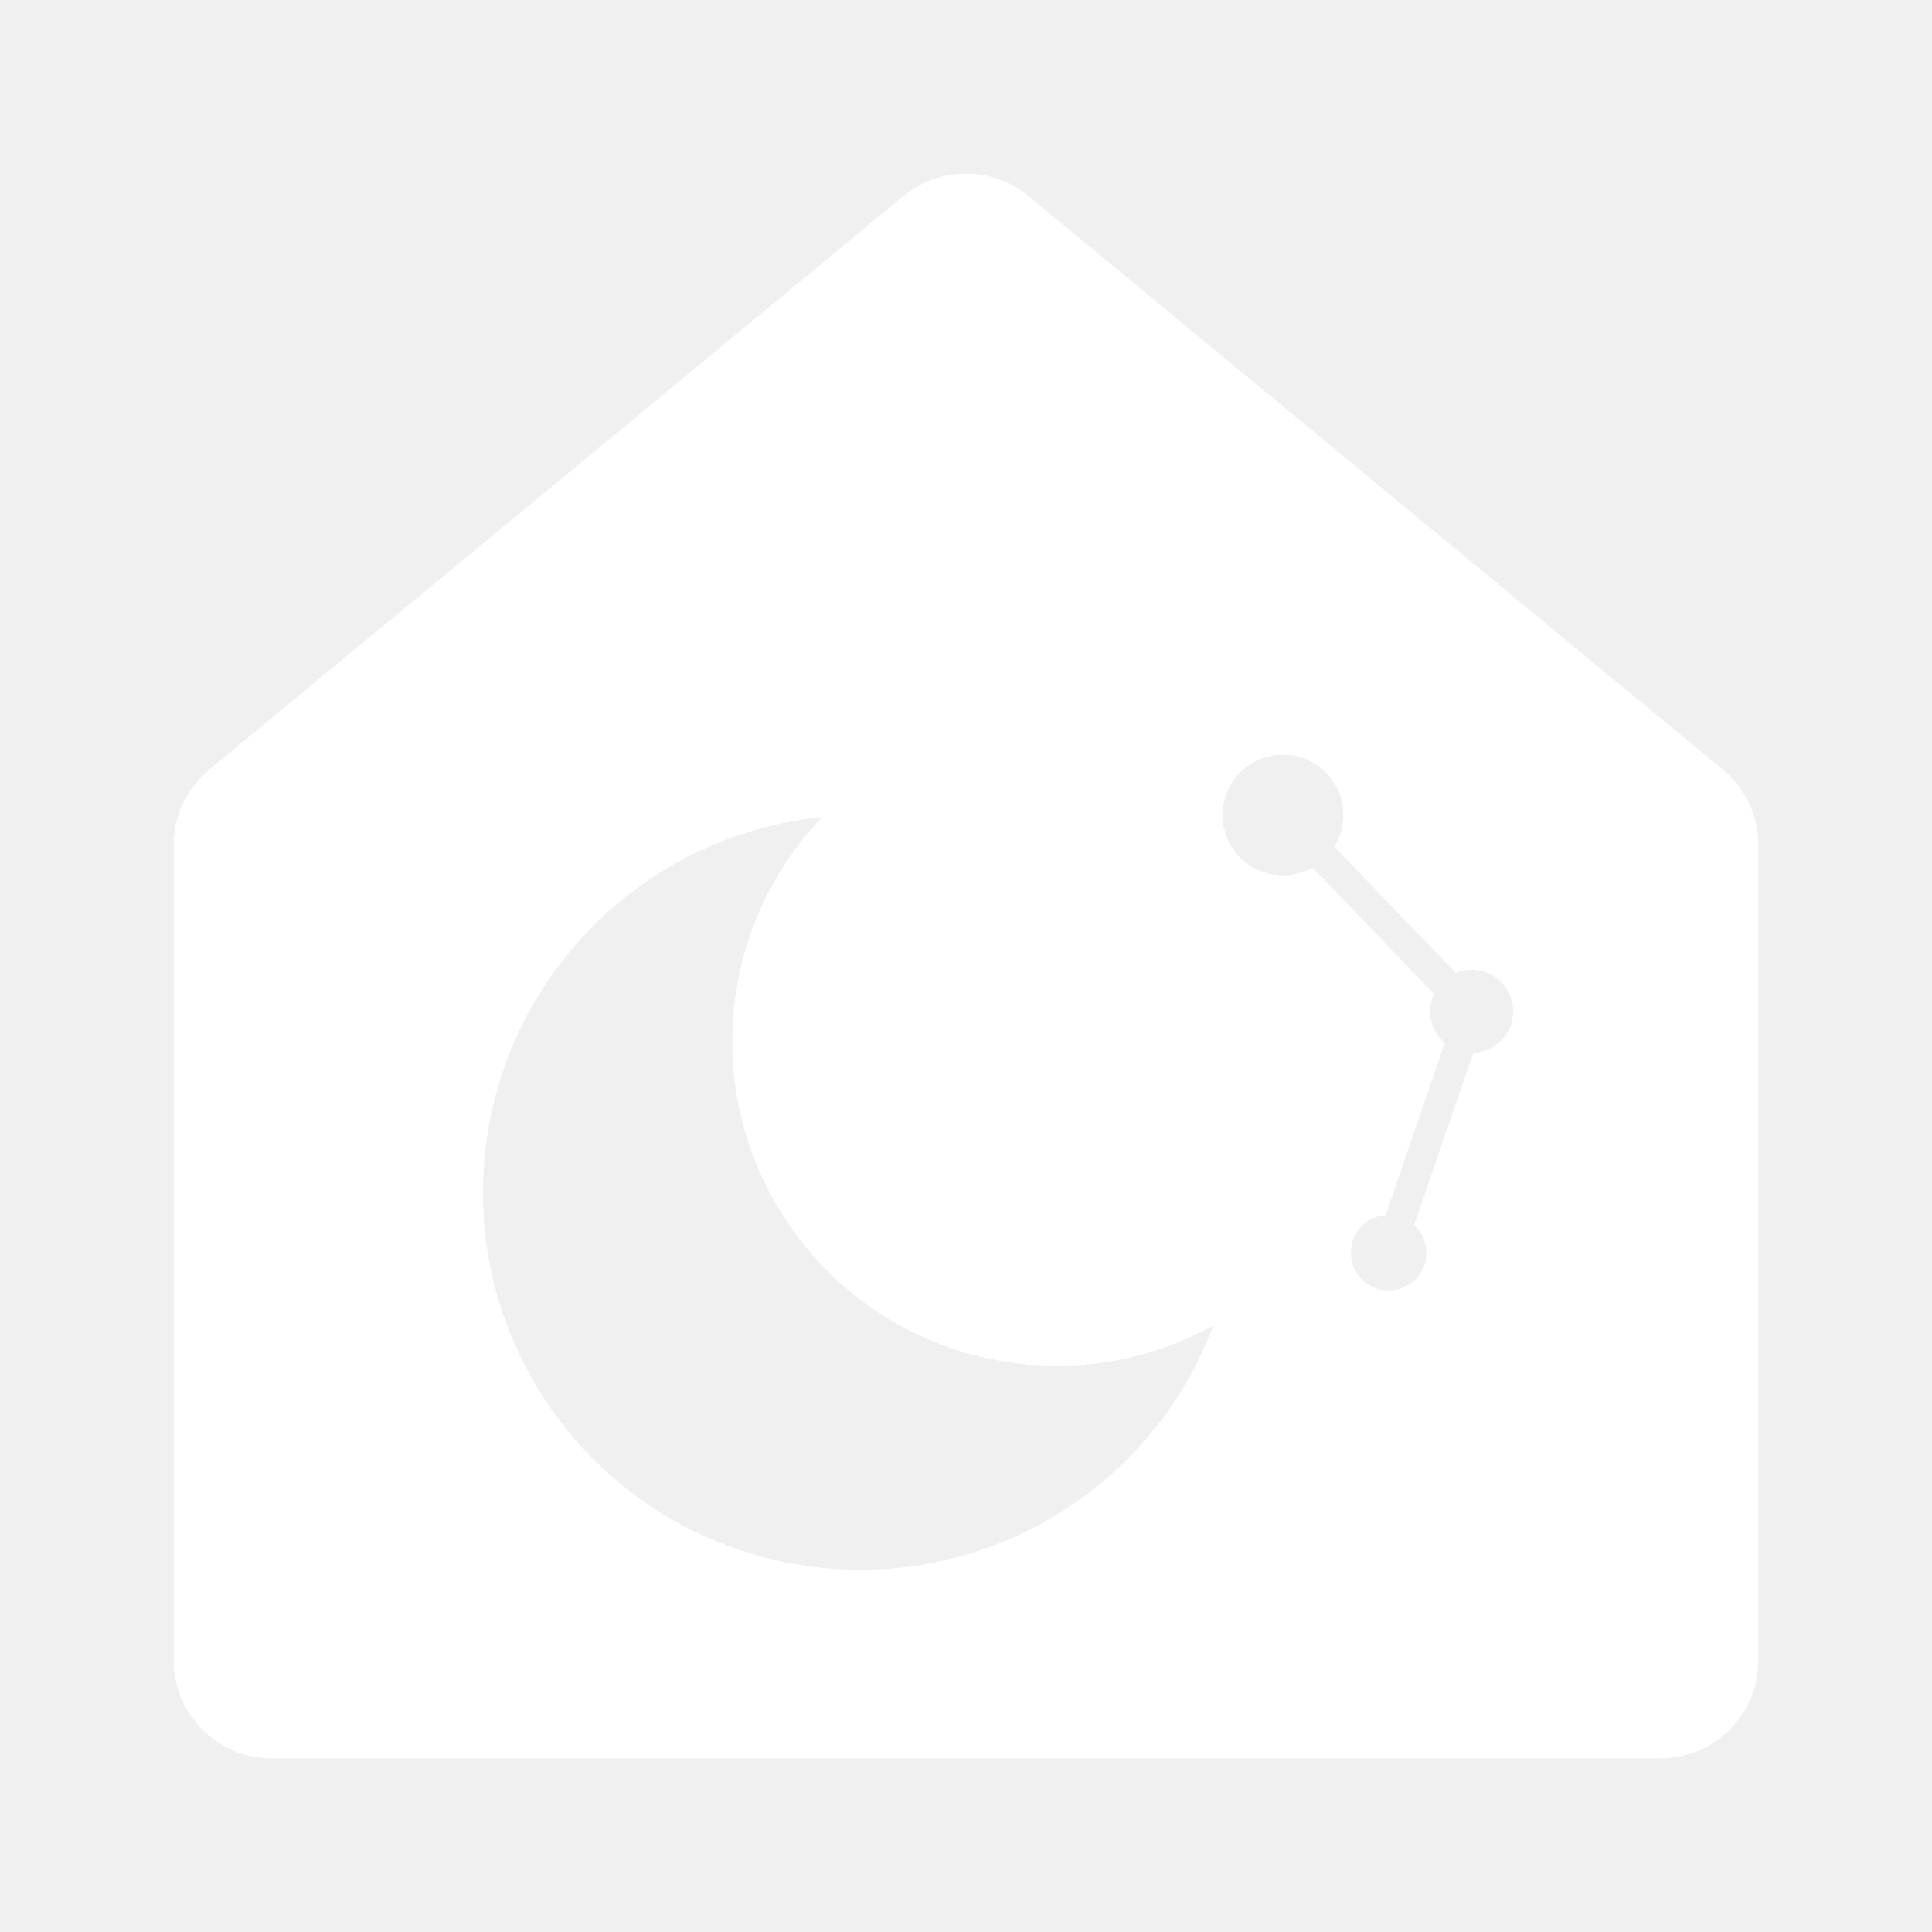
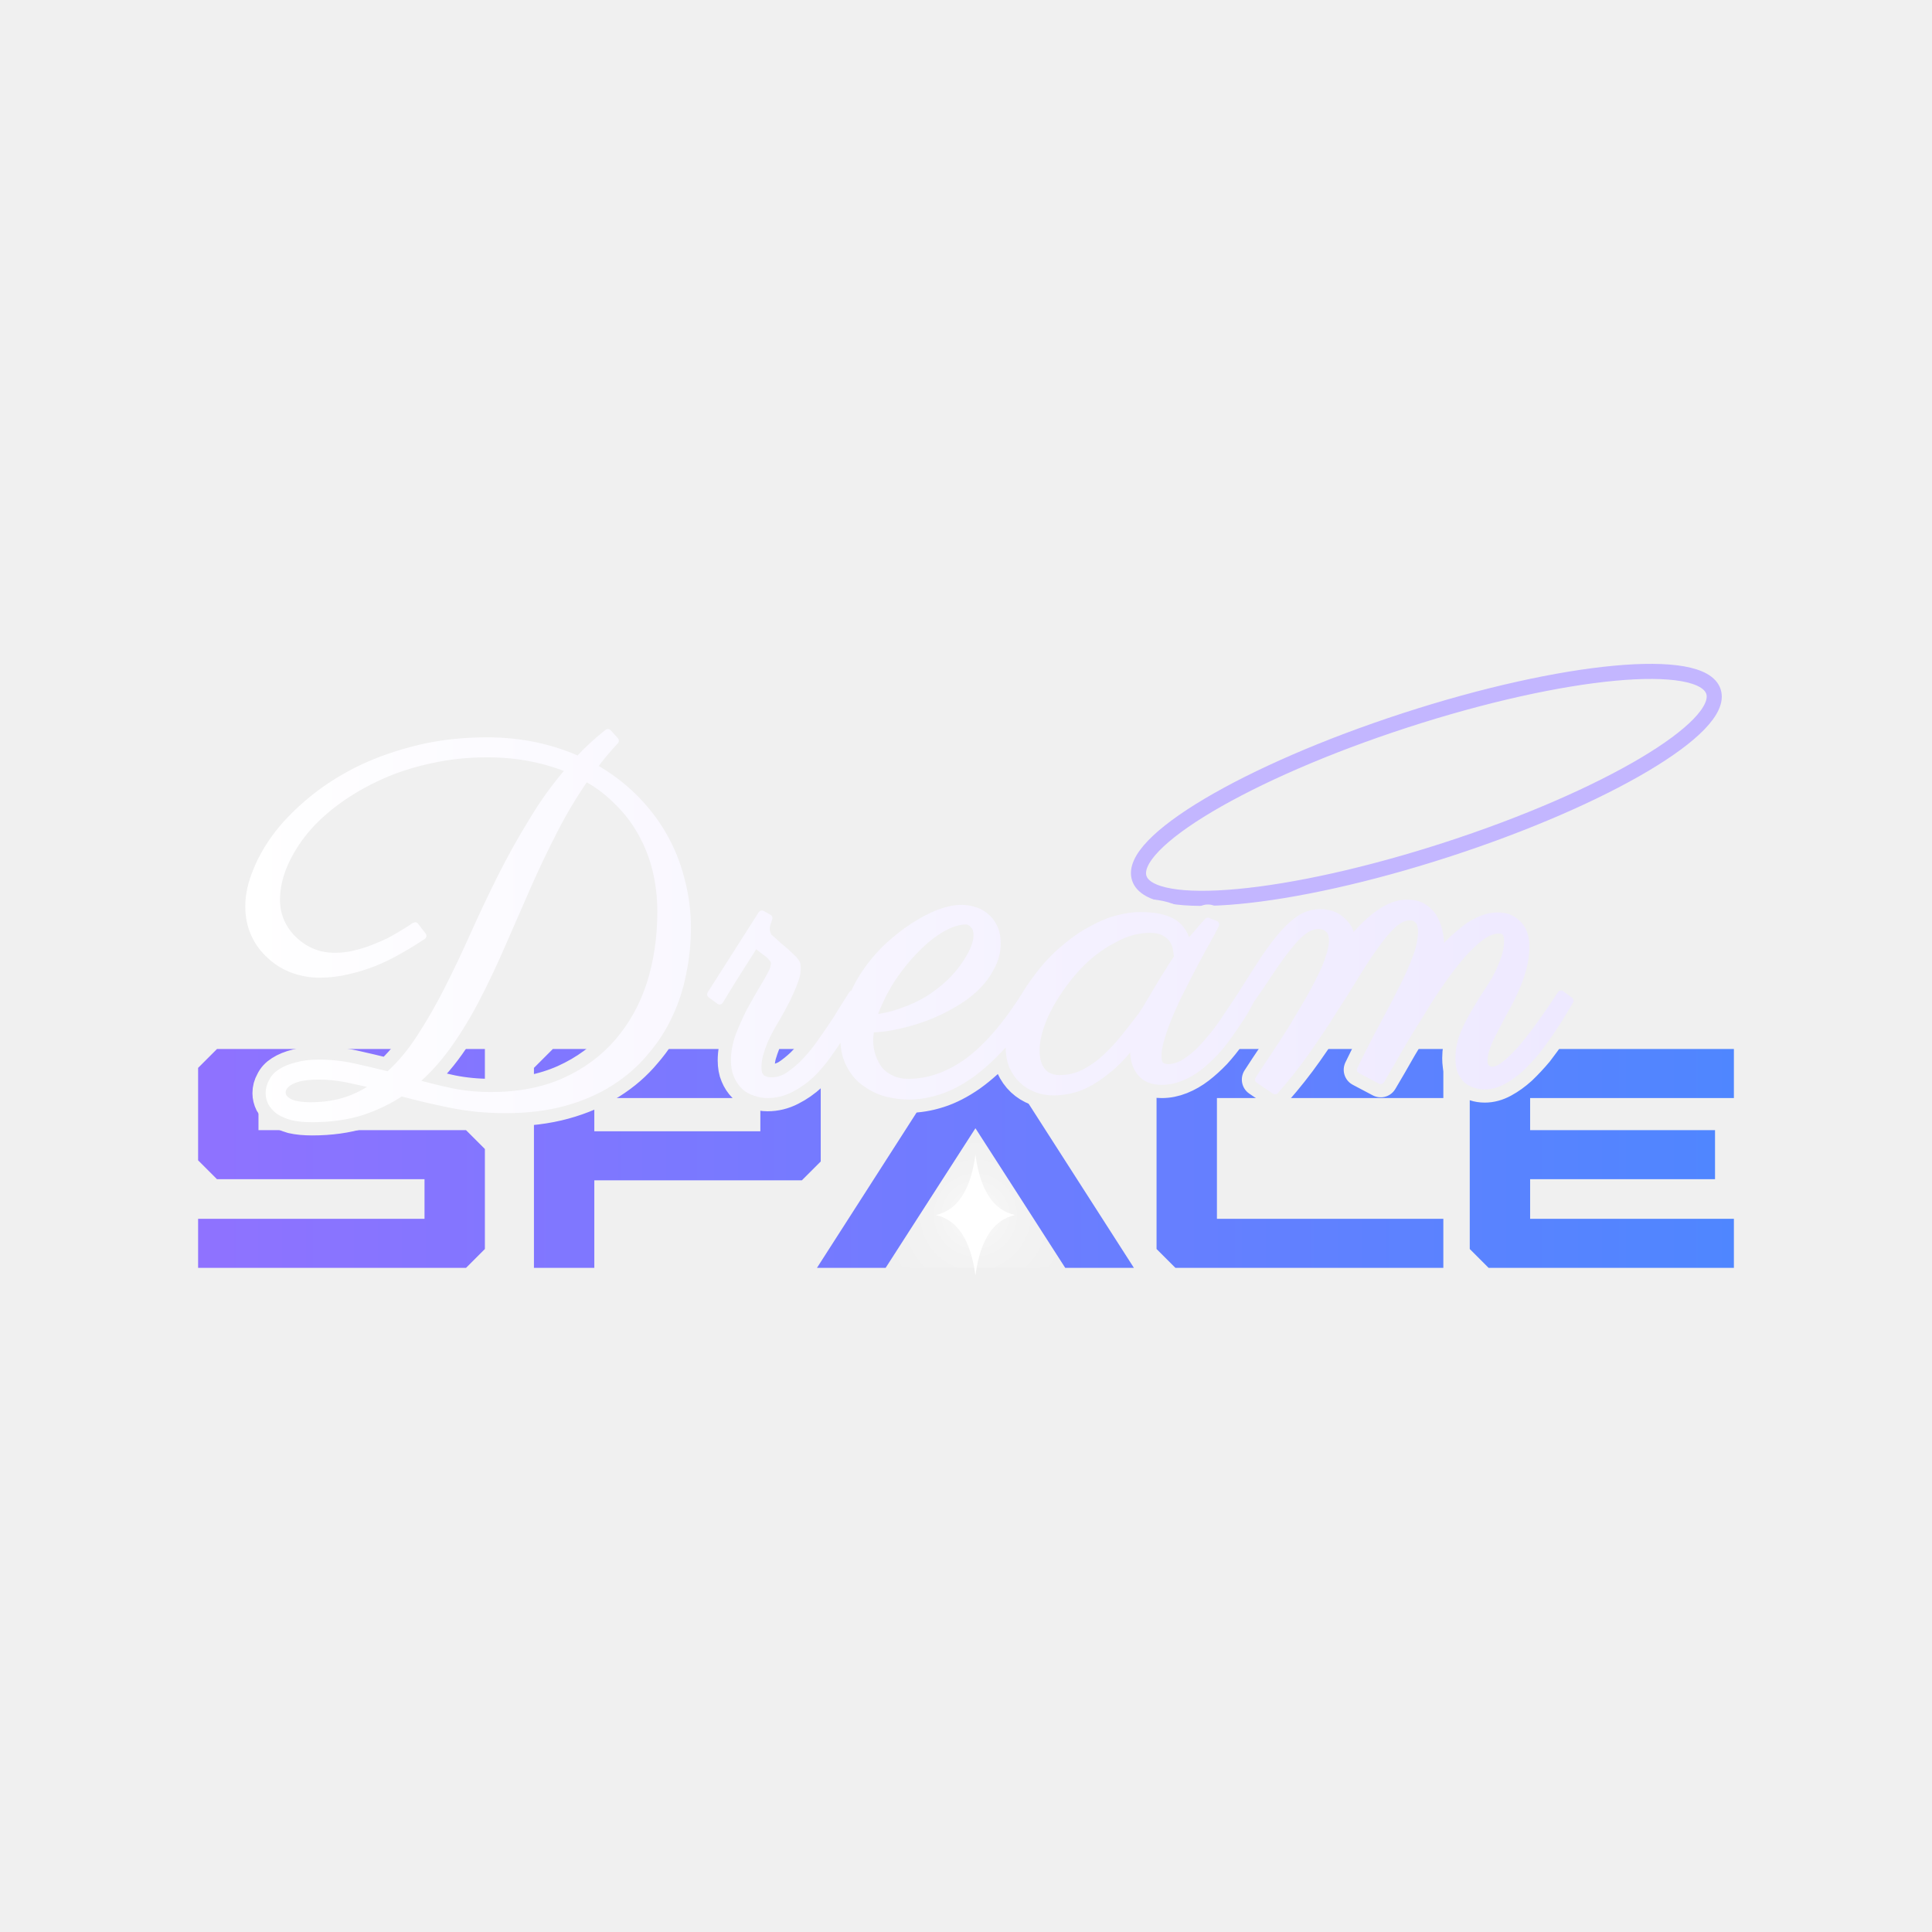
- <svg xmlns="http://www.w3.org/2000/svg" width="256" height="256" viewBox="0 0 256 256" fill="none">
-   <defs>
-     <mask id="mw" maskUnits="userSpaceOnUse" x="0" y="0" width="256" height="256">
-       <rect width="256" height="256" fill="#fff" />
-       <path d="M108.95 108.26 A50 50 0 1 0 160.78 175.64 A43 43 0 0 1 108.95 108.26 Z" fill="#000" />
-       <path d="M170 108 L195 134 L184 166" fill="none" stroke="#000" stroke-width="4" stroke-linecap="round" />
-       <circle cx="170" cy="108" r="8" fill="#000" />
-       <circle cx="195" cy="134" r="5.5" fill="#000" />
-       <circle cx="184" cy="166" r="5" fill="#000" />
-     </mask>
-   </defs>
-   <path d="M128 36 L220 112 L220 220 L36 220 L36 112 Z" fill="#FFFFFF" stroke="#FFFFFF" stroke-width="26" stroke-linejoin="round" mask="url(#mw)" />
+ <svg xmlns="http://www.w3.org/2000/svg" width="256" height="256" viewBox="0 0 512 512" fill="none">
+   <g transform="translate(0 -12)">
+     <defs>
+       <linearGradient id="mk-space" x1="52.5" y1="0" x2="459.5" y2="0" gradientUnits="userSpaceOnUse">
+         <stop offset="0" stop-color="#8F72FF" />
+         <stop offset="1" stop-color="#4F86FF" />
+       </linearGradient>
+       <linearGradient id="mk-dream" x1="64" y1="0" x2="416" y2="0" gradientUnits="userSpaceOnUse">
+         <stop offset="0" stop-color="#FFFFFF" />
+         <stop offset="1" stop-color="#EEE9FF" />
+       </linearGradient>
+       <radialGradient id="mk-glow" cx="258.5" cy="334" r="26" gradientUnits="userSpaceOnUse">
+         <stop offset="0" stop-color="#FFFFFF" stop-opacity="0.6" />
+         <stop offset="0.45" stop-color="#FFFFFF" stop-opacity="0.21" />
+         <stop offset="1" stop-color="#FFFFFF" stop-opacity="0" />
+       </radialGradient>
+       <clipPath id="mk-counter">
+         <polygon points="258.5,311 234.7,348 282.3,348" />
+       </clipPath>
+       <mask id="mk-ko" maskUnits="userSpaceOnUse" x="0" y="0" width="512" height="512">
+         <rect width="512" height="512" fill="#fff" />
+         <path d="M161.1 206.2L163.0 208.3Q159.9 211.6 157.2 215.3L157.2 215.3Q163.1 218.6 167.7 223.1Q172.4 227.7 175.6 233.2Q178.8 238.7 180.4 245.0Q182.1 251.2 182.1 257.9L182.1 257.9Q182.1 263.9 180.9 269.7Q179.8 275.6 177.3 280.9Q174.8 286.3 170.9 290.8Q167.1 295.4 161.7 298.8Q156.4 302.2 149.5 304.1Q142.6 306.0 134.0 306.0L134.0 306.0Q126.4 306.0 119.5 304.6Q112.6 303.2 106.3 301.5L106.3 301.5Q101.5 304.7 95.7 306.6Q89.9 308.4 82.7 308.4L82.7 308.4Q79.7 308.4 77.5 307.9Q75.4 307.3 74.0 306.4Q72.7 305.4 72.0 304.2Q71.4 303.0 71.4 301.7L71.4 301.7Q71.4 300.1 72.2 298.7Q72.9 297.2 74.5 296.2Q76.2 295.1 78.7 294.5Q81.1 293.8 84.5 293.8L84.5 293.8Q89.1 293.8 93.7 294.8Q98.2 295.8 103.0 297.0L103.0 297.0Q107.6 292.9 111.4 287.0Q115.2 281.2 118.7 274.3Q122.2 267.4 125.6 259.8Q129.0 252.2 132.8 244.6Q136.6 237.0 141.1 229.7Q145.5 222.3 151.1 215.9L151.1 215.9Q146.3 213.9 140.8 212.8Q135.3 211.7 129.0 211.7L129.0 211.7Q121.3 211.7 114.1 213.3Q107.0 214.8 100.8 217.6Q94.6 220.4 89.5 224.1Q84.4 227.8 80.8 232.1Q77.2 236.5 75.2 241.2Q73.2 245.9 73.2 250.5L73.2 250.5Q73.2 253.6 74.4 256.3Q75.6 259.0 77.7 261.0Q79.8 263.1 82.6 264.3Q85.4 265.5 88.8 265.5L88.8 265.5Q91.4 265.5 93.9 264.9Q96.5 264.3 98.8 263.4Q101.1 262.5 103.2 261.5Q105.2 260.4 106.7 259.5Q108.2 258.6 109.1 258.0Q109.9 257.4 110.0 257.4L110.0 257.4L112.0 260.0Q109.0 262.0 105.8 263.8Q102.7 265.6 99.3 267.0Q95.8 268.4 92.2 269.2Q88.5 270.1 84.7 270.1L84.7 270.1Q81.0 270.1 77.5 268.8Q74.1 267.5 71.6 265.1Q69.0 262.8 67.5 259.5Q66 256.2 66 252.2L66 252.2Q66 247.7 68.1 242.7Q70.1 237.7 73.9 232.8Q77.7 228.0 83.3 223.5Q88.8 219.1 95.8 215.7Q102.8 212.4 111.1 210.4Q119.5 208.4 129.0 208.4L129.0 208.4Q135.8 208.4 141.9 209.7Q148.0 211.0 153.3 213.4L153.3 213.4Q156.9 209.5 161.1 206.2L161.1 206.2ZM175.2 253.6L175.2 253.6Q175.2 247.8 173.9 242.5Q172.6 237.2 170.0 232.6Q167.5 228.1 163.7 224.4Q160.0 220.6 155.2 218.0L155.2 218.0Q150.6 224.6 146.8 232.0Q143.0 239.4 139.7 246.9Q136.4 254.5 133.1 262.0Q129.9 269.4 126.4 276.2Q122.9 283.0 118.8 288.8Q114.7 294.6 109.6 298.9L109.6 298.9Q114.6 300.3 119.7 301.4Q124.7 302.4 130.1 302.4L130.1 302.4Q141.2 302.4 149.7 298.6Q158.1 294.8 163.8 288.2Q169.5 281.6 172.4 272.7Q175.2 263.8 175.2 253.6ZM82.4 305.1L82.4 305.1Q87.5 305.1 91.8 303.7Q96.0 302.3 99.7 299.6L99.7 299.6Q95.5 298.6 91.7 297.8Q88.0 297.1 84.5 297.1L84.5 297.1Q79.6 297.1 77.1 298.4Q74.7 299.7 74.7 301.5L74.7 301.5Q74.7 303.0 76.4 304.0Q78.2 305.1 82.4 305.1ZM225.9 275.5L228.2 277.2Q227.3 278.6 226.0 281.0Q224.7 283.4 223.0 286.1Q221.3 288.8 219.2 291.7Q217.2 294.5 214.8 296.8Q212.3 299.1 209.5 300.5Q206.6 302.0 203.4 302.0L203.4 302.0Q201.7 302.0 200.1 301.4Q198.5 300.9 197.3 299.8Q196.1 298.6 195.4 296.9Q194.7 295.3 194.7 293.0L194.7 293.0Q194.7 289.9 195.9 286.5Q197.2 283.2 198.8 280.0Q200.5 276.9 202.1 274.2Q203.7 271.6 204.5 270.0L204.5 270.0Q205.3 268.5 205.3 267.3L205.3 267.3Q205.3 266.5 204.7 265.9Q204.2 265.2 203.4 264.6Q202.6 264.0 201.8 263.4Q200.9 262.7 200.3 261.8L200.3 261.8Q198.8 264.3 197.1 266.9L197.1 266.9Q195.7 269.1 194.0 271.8Q192.3 274.6 190.7 277.2L190.7 277.2L188.4 275.5L201.9 254.3L203.7 255.3Q203.6 255.7 203.3 256.5Q203.0 257.3 203.0 258.2L203.0 258.2Q203.0 258.9 203.3 259.6Q203.5 260.3 204.2 260.8L204.2 260.8Q206.7 263.1 208.2 264.3Q209.6 265.6 210.3 266.3Q210.9 267.0 211.1 267.5Q211.2 268.0 211.2 268.7L211.2 268.7Q211.2 269.5 211.0 270.5Q210.7 271.6 210.1 273.1Q209.5 274.6 208.5 276.7Q207.5 278.7 205.9 281.5L205.9 281.5Q204.9 283.1 204.0 284.8Q203.1 286.4 202.4 288.1Q201.7 289.9 201.2 291.6Q200.8 293.3 200.8 294.8L200.8 294.8Q200.8 296.0 201.1 296.8Q201.5 297.5 202.0 297.9Q202.6 298.2 203.3 298.4Q203.9 298.5 204.6 298.5L204.6 298.5Q206.6 298.5 208.7 297.3Q210.7 296.0 212.7 294.1Q214.7 292.1 216.6 289.6Q218.4 287.1 220.1 284.6Q221.9 282.0 223.3 279.6Q224.8 277.2 225.9 275.5L225.9 275.5ZM230.7 284.6L230.7 284.6Q230.6 285.4 230.5 286.1Q230.4 286.9 230.4 287.6L230.4 287.6Q230.4 289.9 231.1 292.0Q231.8 294.0 233.0 295.6Q234.3 297.1 236.3 298.0Q238.2 298.9 240.7 298.9L240.7 298.9Q248.9 298.9 256.6 293.3Q264.3 287.6 271.9 275.5L271.9 275.5L274.1 277.4Q269.9 284.3 265.6 289.1Q261.3 293.8 257.1 296.8Q252.8 299.8 248.7 301.1Q244.6 302.4 240.9 302.4L240.9 302.4Q238.2 302.4 235.2 301.7Q232.1 300.9 229.6 299.1Q227.0 297.4 225.4 294.4Q223.7 291.4 223.7 287.0L223.7 287.0Q223.7 282.3 225.3 277.9Q226.9 273.5 229.5 269.7Q232.1 265.9 235.4 262.8Q238.8 259.7 242.2 257.5Q245.6 255.3 248.9 254.0Q252.2 252.8 254.7 252.8L254.7 252.8Q256.4 252.8 258.1 253.3Q259.8 253.8 261.1 254.9Q262.5 256.0 263.3 257.7Q264.2 259.5 264.2 262.0L264.2 262.0Q264.2 265.3 262.6 268.2Q261.1 271.2 258.5 273.7Q255.9 276.2 252.5 278.1Q249.1 280.1 245.4 281.5Q241.7 282.9 237.9 283.7Q234.1 284.6 230.7 284.6ZM231.2 281.9L231.2 281.9Q235.4 281.5 239.1 280.1Q242.9 278.8 246.0 276.9Q249.0 275.0 251.5 272.7Q253.9 270.4 255.5 268.1Q257.2 265.7 258.1 263.6Q259.0 261.5 259.0 259.8L259.0 259.8Q259.0 258.0 258.0 257.0Q257.1 256.0 255.9 256.0L255.9 256.0Q253.1 256.0 249.6 258.0Q246.1 260.0 242.7 263.5Q239.2 267.0 236.1 271.7Q233.1 276.5 231.2 281.9ZM320.1 256.2L322.1 257.0Q321.3 258.7 319.8 261.3Q318.3 264.0 316.6 267.2Q314.9 270.4 313.2 273.8Q311.4 277.3 310.0 280.6Q308.6 283.9 307.7 286.9Q306.8 289.8 306.8 291.8L306.8 291.8Q306.8 293.8 307.6 294.4Q308.4 295.0 309.6 295.0L309.6 295.0Q311.4 295.0 313.4 294.0Q315.3 292.9 317.2 291.2Q319.0 289.5 320.8 287.3Q322.6 285.2 324.1 283.0Q325.6 280.8 326.9 278.8Q328.2 276.9 329.1 275.5L329.1 275.5L331.3 277.2Q330.3 279.3 328.8 281.6Q327.3 283.9 325.6 286.3Q323.9 288.7 321.9 290.9Q319.8 293.1 317.6 294.8Q315.4 296.5 312.9 297.5Q310.4 298.5 307.9 298.5L307.9 298.5Q304.1 298.5 302.3 296.2Q300.5 294.0 300.5 290.4L300.5 290.4Q300.5 290.1 300.6 289.3Q300.6 288.4 300.7 287.9L300.7 287.9Q297.6 291.9 294.7 294.5Q291.8 297.0 289.1 298.6Q286.5 300.1 284.0 300.7Q281.5 301.3 279.2 301.3L279.2 301.3Q276.8 301.3 274.7 300.5Q272.6 299.7 271.0 298.2Q269.4 296.7 268.4 294.5Q267.5 292.2 267.5 289.3L267.5 289.3Q267.5 285.7 269.1 281.1Q270.8 276.5 274.9 271.1L274.9 271.1Q278.3 266.5 282.1 263.4Q285.8 260.2 289.5 258.3Q293.1 256.3 296.4 255.5Q299.6 254.7 302.2 254.7L302.2 254.7Q308.0 254.7 311.0 256.6Q314.0 258.6 314.6 262.5L314.6 262.5Q315.9 261.0 317.3 259.4Q318.6 257.8 320.1 256.2L320.1 256.2ZM302.7 281.0L302.7 281.0Q303.6 279.7 304.8 277.6Q306.0 275.6 307.3 273.4Q308.6 271.2 309.9 269.2Q311.1 267.2 312.1 265.8L312.1 265.8Q312.1 265.2 311.9 264.0Q311.8 262.7 311.1 261.4Q310.4 260.1 308.9 259.2Q307.3 258.2 304.6 258.2L304.6 258.2Q302.7 258.2 300.2 258.8Q297.8 259.4 295.1 260.9Q292.3 262.3 289.4 264.6Q286.5 266.9 283.6 270.4L283.6 270.4Q279.3 275.7 276.9 280.9Q274.5 286.2 274.5 290.4L274.5 290.4Q274.5 294.0 276.2 296.0Q277.8 297.9 280.8 297.9L280.8 297.9Q284.3 297.9 287.3 296.4Q290.4 294.8 293.0 292.4Q295.7 289.9 298.1 286.9Q300.5 283.9 302.7 281.0ZM381.5 264.7L381.5 264.7Q383.4 262.5 385.3 260.7Q387.3 258.9 389.2 257.5Q391.2 256.2 393.1 255.5Q395.1 254.8 396.8 254.8L396.8 254.8Q398.2 254.8 399.6 255.2Q400.9 255.7 402.0 256.7Q403.1 257.7 403.7 259.2Q404.3 260.7 404.3 262.8L404.3 262.8Q404.3 265.8 403.5 268.7Q402.7 271.7 401.4 274.5Q400.2 277.2 398.7 279.8Q397.3 282.4 396.1 284.8Q394.8 287.1 394.0 289.3Q393.2 291.4 393.2 293.1L393.2 293.1Q393.2 294.5 393.9 295.1Q394.6 295.7 395.4 295.7L395.4 295.7Q397.1 295.7 399.3 293.8Q401.6 291.9 404.0 289.0Q406.5 286.0 409.0 282.4Q411.5 278.9 413.7 275.5L413.7 275.5L416.0 277.2Q415.2 278.6 413.9 280.7Q412.6 282.9 410.9 285.4Q409.2 287.9 407.2 290.5Q405.1 293.0 402.9 295.1Q400.7 297.1 398.3 298.4Q395.9 299.7 393.5 299.7L393.5 299.7Q392.1 299.7 390.9 299.3Q389.7 298.9 388.7 298.1Q387.8 297.2 387.2 295.8Q386.7 294.5 386.7 292.4L386.7 292.4Q386.7 289.7 387.6 287.0Q388.6 284.4 390.0 281.8Q391.5 279.2 393.1 276.6Q394.8 274.1 396.3 271.6Q397.7 269.0 398.6 266.5Q399.6 263.9 399.6 261.3L399.6 261.3Q399.6 259.9 399.1 259.2Q398.6 258.4 397.2 258.4L397.2 258.4Q395.0 258.4 392.5 260.2Q390.1 262.0 387.4 265.0Q384.8 268.0 382.0 272.0Q379.2 276.0 376.5 280.5Q373.7 284.9 371.0 289.5Q368.4 294.1 365.9 298.3L365.9 298.3L360.6 295.5Q363.9 288.7 366.9 283.2Q369.8 277.8 372.0 273.4Q374.2 269.0 375.5 265.4Q376.8 261.8 376.8 258.6L376.8 258.6Q376.8 257.9 376.6 257.3Q376.5 256.6 376.1 256.1Q375.7 255.6 375.1 255.2Q374.5 254.9 373.6 254.9L373.6 254.9Q371.5 254.9 369.2 256.9Q367.0 258.9 364.6 262.3Q362.1 265.7 359.3 270.3Q356.5 274.9 353.2 280.0Q350.0 285.1 346.2 290.5Q342.4 295.9 337.9 301.0L337.9 301.0L333.6 298.1Q335.6 295.0 337.9 291.6Q340.1 288.3 342.3 284.8Q344.4 281.3 346.4 277.9Q348.4 274.5 349.9 271.4Q351.5 268.3 352.3 265.7Q353.2 263.1 353.2 261.3L353.2 261.3Q353.2 259.1 352.1 258.2Q351.1 257.2 349.4 257.2L349.4 257.2Q347.4 257.2 345.4 258.7Q343.5 260.1 341.4 262.8Q339.3 265.4 336.8 269.1Q334.4 272.8 331.3 277.2L331.3 277.2L329.1 275.5Q332.4 270.2 335.1 266.1Q337.8 262.1 340.2 259.4Q342.6 256.7 344.9 255.3Q347.3 253.9 350.1 253.9L350.1 253.9Q350.9 253.9 352.2 254.2Q353.5 254.5 354.7 255.3Q356.0 256.2 357.0 257.6Q358.0 259.1 358.1 261.3L358.1 261.3Q361.7 256.8 365.5 254.1Q369.4 251.4 372.8 251.4L372.8 251.4Q375.2 251.4 376.9 252.3Q378.6 253.3 379.7 254.9Q380.7 256.5 381.2 258.5Q381.7 260.4 381.7 262.5L381.7 262.5Q381.7 263.0 381.6 263.5Q381.6 264.1 381.5 264.7Z" fill="#000" stroke="#000" stroke-linejoin="round" stroke-width="9" />
+       </mask>
+     </defs>
+     <g mask="url(#mk-ko)">
+       <path d="M52.5 295L57.5 290L128.5 290L128.5 303L68.5 303L68.5 311.5L123.5 311.5L128.5 316.5L128.5 343L123.5 348L52.5 348L52.5 335L112.5 335L112.5 324.5L57.5 324.5L52.5 319.5ZM141.5 295L146.5 290L212.5 290L217.5 295L217.5 319.8L212.5 324.8L157.5 324.8L157.5 348L141.5 348ZM157.5 303L157.5 311.8L201.5 311.8L201.5 303ZM253.7 290L263.3 290L300.5 348L282.3 348L258.5 311L234.7 348L216.5 348ZM306.5 295L311.5 290L382.5 290L382.5 303L322.5 303L322.5 335L382.5 335L382.5 348L311.5 348L306.5 343ZM389.5 295L394.5 290L459.5 290L459.5 303L405.5 303L405.5 311.5L454.5 311.5L454.5 324.5L405.5 324.5L405.5 335L459.5 335L459.5 348L394.5 348L389.5 343Z" fill="url(#mk-space)" fill-rule="evenodd" />
+       <circle cx="258.5" cy="334" r="26" clip-path="url(#mk-counter)" fill="url(#mk-glow)" />
+       <path d="M258.5 318Q260.4 332.1 269 334Q260.4 335.9 258.5 350Q256.6 335.9 248 334Q256.6 332.1 258.5 318Z" fill="#FFFFFF" />
+       <ellipse cx="378" cy="220" rx="80" ry="18" fill="none" stroke="#C3B6FF" stroke-width="4" transform="rotate(-18 378 220)" />
+     </g>
+     <path d="M161.1 206.2L163.0 208.3Q159.9 211.6 157.2 215.3L157.2 215.3Q163.1 218.6 167.7 223.1Q172.4 227.7 175.6 233.2Q178.8 238.7 180.4 245.0Q182.1 251.2 182.1 257.9L182.1 257.9Q182.1 263.9 180.9 269.7Q179.8 275.6 177.3 280.9Q174.8 286.3 170.9 290.8Q167.1 295.4 161.7 298.8Q156.4 302.2 149.5 304.1Q142.6 306.0 134.0 306.0L134.0 306.0Q126.4 306.0 119.5 304.6Q112.6 303.2 106.3 301.5L106.3 301.5Q101.5 304.7 95.7 306.6Q89.9 308.4 82.7 308.4L82.7 308.4Q79.7 308.4 77.5 307.9Q75.4 307.3 74.0 306.4Q72.7 305.4 72.0 304.2Q71.4 303.0 71.4 301.7L71.4 301.7Q71.4 300.1 72.2 298.7Q72.9 297.2 74.5 296.2Q76.2 295.1 78.7 294.5Q81.1 293.8 84.5 293.8L84.5 293.8Q89.1 293.8 93.7 294.8Q98.2 295.8 103.0 297.0L103.0 297.0Q107.6 292.9 111.4 287.0Q115.2 281.2 118.7 274.3Q122.2 267.4 125.6 259.8Q129.0 252.2 132.8 244.6Q136.6 237.0 141.1 229.7Q145.5 222.3 151.1 215.9L151.1 215.9Q146.3 213.9 140.8 212.8Q135.3 211.7 129.0 211.7L129.0 211.7Q121.3 211.7 114.1 213.3Q107.0 214.8 100.8 217.6Q94.6 220.4 89.5 224.1Q84.4 227.8 80.8 232.1Q77.2 236.5 75.2 241.2Q73.2 245.9 73.2 250.5L73.2 250.5Q73.2 253.6 74.4 256.3Q75.6 259.0 77.7 261.0Q79.8 263.1 82.6 264.3Q85.4 265.5 88.8 265.5L88.8 265.5Q91.4 265.5 93.9 264.9Q96.5 264.3 98.8 263.4Q101.1 262.5 103.2 261.5Q105.2 260.4 106.7 259.5Q108.2 258.6 109.1 258.0Q109.9 257.4 110.0 257.4L110.0 257.4L112.0 260.0Q109.0 262.0 105.8 263.8Q102.7 265.6 99.3 267.0Q95.8 268.4 92.2 269.2Q88.5 270.1 84.7 270.1L84.7 270.1Q81.0 270.1 77.5 268.8Q74.1 267.5 71.6 265.1Q69.0 262.8 67.5 259.5Q66 256.2 66 252.2L66 252.2Q66 247.7 68.1 242.7Q70.1 237.7 73.9 232.8Q77.7 228.0 83.3 223.5Q88.8 219.1 95.8 215.7Q102.8 212.4 111.1 210.4Q119.5 208.4 129.0 208.4L129.0 208.4Q135.8 208.4 141.9 209.7Q148.0 211.0 153.3 213.4L153.3 213.4Q156.9 209.5 161.1 206.2L161.1 206.2ZM175.2 253.6L175.2 253.6Q175.2 247.8 173.9 242.5Q172.6 237.2 170.0 232.6Q167.5 228.1 163.7 224.4Q160.0 220.6 155.2 218.0L155.2 218.0Q150.6 224.6 146.8 232.0Q143.0 239.4 139.7 246.9Q136.4 254.5 133.1 262.0Q129.9 269.4 126.4 276.2Q122.9 283.0 118.8 288.8Q114.7 294.6 109.6 298.9L109.6 298.9Q114.6 300.3 119.7 301.4Q124.7 302.4 130.1 302.4L130.1 302.4Q141.2 302.4 149.7 298.6Q158.1 294.8 163.8 288.2Q169.5 281.6 172.4 272.7Q175.2 263.8 175.2 253.6ZM82.4 305.1L82.4 305.1Q87.5 305.1 91.8 303.7Q96.0 302.3 99.7 299.6L99.7 299.6Q95.5 298.6 91.7 297.8Q88.0 297.1 84.5 297.1L84.5 297.1Q79.6 297.1 77.1 298.4Q74.7 299.7 74.7 301.5L74.7 301.5Q74.7 303.0 76.4 304.0Q78.2 305.1 82.4 305.1ZM225.9 275.5L228.2 277.2Q227.3 278.6 226.0 281.0Q224.7 283.4 223.0 286.1Q221.3 288.8 219.2 291.7Q217.2 294.5 214.8 296.8Q212.3 299.1 209.5 300.5Q206.6 302.0 203.4 302.0L203.4 302.0Q201.7 302.0 200.1 301.4Q198.5 300.9 197.3 299.8Q196.1 298.6 195.4 296.9Q194.7 295.3 194.7 293.0L194.7 293.0Q194.7 289.9 195.9 286.5Q197.2 283.2 198.8 280.0Q200.5 276.9 202.1 274.2Q203.7 271.6 204.5 270.0L204.5 270.0Q205.3 268.5 205.3 267.3L205.3 267.3Q205.3 266.5 204.7 265.9Q204.2 265.2 203.4 264.6Q202.6 264.0 201.8 263.4Q200.9 262.7 200.3 261.8L200.3 261.8Q198.8 264.3 197.1 266.9L197.1 266.9Q195.7 269.1 194.0 271.8Q192.3 274.6 190.7 277.2L190.7 277.2L188.4 275.5L201.9 254.3L203.7 255.3Q203.6 255.7 203.3 256.5Q203.0 257.3 203.0 258.2L203.0 258.2Q203.0 258.9 203.3 259.6Q203.5 260.3 204.2 260.8L204.2 260.8Q206.7 263.1 208.2 264.3Q209.6 265.6 210.3 266.3Q210.9 267.0 211.1 267.5Q211.2 268.0 211.2 268.7L211.2 268.7Q211.2 269.5 211.0 270.5Q210.7 271.6 210.1 273.1Q209.5 274.6 208.5 276.7Q207.5 278.7 205.9 281.5L205.9 281.5Q204.9 283.1 204.0 284.8Q203.1 286.4 202.4 288.1Q201.7 289.9 201.2 291.6Q200.8 293.3 200.8 294.8L200.8 294.8Q200.8 296.0 201.1 296.8Q201.5 297.5 202.0 297.9Q202.6 298.2 203.3 298.4Q203.9 298.5 204.6 298.5L204.6 298.5Q206.6 298.5 208.7 297.3Q210.7 296.0 212.7 294.1Q214.7 292.1 216.6 289.6Q218.4 287.1 220.1 284.6Q221.9 282.0 223.3 279.6Q224.8 277.2 225.9 275.5L225.9 275.5ZM230.7 284.6L230.7 284.6Q230.6 285.4 230.5 286.1Q230.4 286.9 230.4 287.6L230.4 287.6Q230.4 289.9 231.1 292.0Q231.8 294.0 233.0 295.6Q234.3 297.1 236.3 298.0Q238.2 298.9 240.7 298.9L240.7 298.9Q248.9 298.9 256.6 293.3Q264.3 287.6 271.9 275.5L271.9 275.5L274.1 277.4Q269.9 284.3 265.6 289.1Q261.3 293.8 257.1 296.8Q252.8 299.8 248.7 301.1Q244.6 302.4 240.9 302.4L240.9 302.4Q238.2 302.4 235.2 301.7Q232.1 300.9 229.6 299.1Q227.0 297.4 225.4 294.4Q223.7 291.4 223.7 287.0L223.7 287.0Q223.7 282.3 225.3 277.9Q226.9 273.5 229.5 269.7Q232.1 265.9 235.4 262.8Q238.8 259.7 242.2 257.5Q245.6 255.3 248.9 254.0Q252.2 252.8 254.7 252.8L254.7 252.8Q256.4 252.8 258.1 253.3Q259.8 253.8 261.1 254.9Q262.5 256.0 263.3 257.7Q264.2 259.5 264.2 262.0L264.2 262.0Q264.2 265.3 262.6 268.2Q261.1 271.2 258.5 273.7Q255.9 276.2 252.5 278.1Q249.1 280.1 245.4 281.5Q241.7 282.9 237.9 283.7Q234.1 284.6 230.7 284.6ZM231.2 281.9L231.2 281.9Q235.4 281.5 239.1 280.1Q242.9 278.8 246.0 276.9Q249.0 275.0 251.5 272.7Q253.9 270.4 255.5 268.1Q257.2 265.7 258.1 263.6Q259.0 261.5 259.0 259.8L259.0 259.8Q259.0 258.0 258.0 257.0Q257.1 256.0 255.9 256.0L255.9 256.0Q253.1 256.0 249.6 258.0Q246.1 260.0 242.7 263.5Q239.2 267.0 236.1 271.7Q233.1 276.5 231.2 281.9ZM320.1 256.2L322.1 257.0Q321.3 258.7 319.8 261.3Q318.3 264.0 316.6 267.2Q314.9 270.4 313.2 273.8Q311.4 277.3 310.0 280.6Q308.6 283.9 307.7 286.9Q306.8 289.8 306.8 291.8L306.8 291.8Q306.8 293.8 307.6 294.4Q308.4 295.0 309.6 295.0L309.6 295.0Q311.4 295.0 313.4 294.0Q315.3 292.9 317.2 291.2Q319.0 289.5 320.8 287.3Q322.6 285.2 324.1 283.0Q325.6 280.8 326.9 278.8Q328.2 276.9 329.1 275.5L329.1 275.5L331.3 277.2Q330.3 279.3 328.8 281.6Q327.3 283.9 325.6 286.3Q323.9 288.7 321.9 290.9Q319.8 293.1 317.6 294.8Q315.4 296.5 312.9 297.5Q310.4 298.5 307.9 298.5L307.9 298.5Q304.1 298.5 302.3 296.2Q300.5 294.0 300.5 290.4L300.5 290.4Q300.5 290.1 300.6 289.3Q300.6 288.4 300.7 287.9L300.7 287.9Q297.6 291.9 294.7 294.5Q291.8 297.0 289.1 298.6Q286.5 300.1 284.0 300.7Q281.5 301.3 279.2 301.3L279.2 301.3Q276.8 301.3 274.7 300.5Q272.6 299.7 271.0 298.2Q269.4 296.7 268.4 294.5Q267.5 292.2 267.5 289.3L267.5 289.3Q267.5 285.7 269.1 281.1Q270.8 276.5 274.9 271.1L274.9 271.1Q278.3 266.5 282.1 263.4Q285.8 260.2 289.5 258.3Q293.1 256.3 296.4 255.5Q299.6 254.7 302.2 254.7L302.2 254.7Q308.0 254.7 311.0 256.6Q314.0 258.6 314.6 262.5L314.6 262.5Q315.9 261.0 317.3 259.4Q318.6 257.8 320.1 256.2L320.1 256.2ZM302.7 281.0L302.7 281.0Q303.6 279.7 304.8 277.6Q306.0 275.6 307.3 273.4Q308.6 271.2 309.9 269.2Q311.1 267.2 312.1 265.8L312.1 265.8Q312.1 265.2 311.9 264.0Q311.8 262.7 311.1 261.4Q310.4 260.1 308.9 259.2Q307.3 258.2 304.6 258.2L304.6 258.2Q302.7 258.2 300.2 258.8Q297.8 259.4 295.1 260.9Q292.3 262.3 289.4 264.6Q286.5 266.9 283.6 270.4L283.6 270.4Q279.3 275.7 276.9 280.9Q274.5 286.2 274.5 290.4L274.5 290.4Q274.5 294.0 276.2 296.0Q277.8 297.9 280.8 297.9L280.8 297.9Q284.3 297.9 287.3 296.4Q290.4 294.8 293.0 292.4Q295.7 289.9 298.1 286.9Q300.5 283.9 302.7 281.0ZM381.5 264.7L381.5 264.7Q383.4 262.5 385.3 260.7Q387.3 258.9 389.2 257.5Q391.2 256.2 393.1 255.5Q395.1 254.8 396.8 254.8L396.8 254.8Q398.2 254.8 399.6 255.2Q400.9 255.7 402.0 256.7Q403.1 257.7 403.7 259.2Q404.3 260.7 404.3 262.8L404.3 262.8Q404.3 265.8 403.5 268.7Q402.7 271.7 401.4 274.5Q400.2 277.2 398.7 279.8Q397.3 282.4 396.1 284.8Q394.8 287.1 394.0 289.3Q393.2 291.4 393.2 293.1L393.2 293.1Q393.2 294.5 393.9 295.1Q394.6 295.7 395.4 295.7L395.4 295.7Q397.1 295.7 399.3 293.8Q401.6 291.9 404.0 289.0Q406.5 286.0 409.0 282.4Q411.5 278.9 413.7 275.5L413.7 275.5L416.0 277.2Q415.2 278.6 413.9 280.7Q412.6 282.9 410.9 285.4Q409.2 287.9 407.2 290.5Q405.1 293.0 402.9 295.1Q400.7 297.1 398.3 298.4Q395.9 299.7 393.5 299.7L393.5 299.7Q392.1 299.7 390.9 299.3Q389.7 298.9 388.7 298.1Q387.8 297.2 387.2 295.8Q386.7 294.5 386.7 292.4L386.7 292.4Q386.7 289.7 387.6 287.0Q388.6 284.4 390.0 281.8Q391.5 279.2 393.1 276.6Q394.8 274.1 396.3 271.6Q397.7 269.0 398.6 266.5Q399.6 263.9 399.6 261.3L399.6 261.3Q399.6 259.9 399.1 259.2Q398.6 258.4 397.2 258.4L397.2 258.4Q395.0 258.4 392.5 260.2Q390.1 262.0 387.4 265.0Q384.8 268.0 382.0 272.0Q379.2 276.0 376.5 280.5Q373.7 284.9 371.0 289.5Q368.4 294.1 365.9 298.3L365.9 298.3L360.6 295.5Q363.9 288.7 366.9 283.2Q369.8 277.8 372.0 273.4Q374.2 269.0 375.5 265.4Q376.8 261.8 376.8 258.6L376.8 258.6Q376.8 257.9 376.6 257.3Q376.5 256.6 376.1 256.1Q375.7 255.6 375.1 255.2Q374.5 254.9 373.6 254.9L373.6 254.9Q371.5 254.9 369.2 256.9Q367.0 258.9 364.6 262.3Q362.1 265.7 359.3 270.3Q356.5 274.9 353.2 280.0Q350.0 285.1 346.2 290.5Q342.4 295.9 337.9 301.0L337.9 301.0L333.6 298.1Q335.6 295.0 337.9 291.6Q340.1 288.3 342.3 284.8Q344.4 281.3 346.4 277.9Q348.4 274.5 349.9 271.4Q351.5 268.3 352.3 265.7Q353.2 263.1 353.2 261.3L353.2 261.3Q353.2 259.1 352.1 258.2Q351.1 257.2 349.4 257.2L349.4 257.2Q347.4 257.2 345.4 258.7Q343.5 260.1 341.4 262.8Q339.3 265.4 336.8 269.1Q334.4 272.8 331.3 277.2L331.3 277.2L329.1 275.5Q332.4 270.2 335.1 266.1Q337.8 262.1 340.2 259.4Q342.6 256.7 344.9 255.3Q347.3 253.9 350.1 253.9L350.1 253.9Q350.9 253.9 352.2 254.2Q353.5 254.5 354.7 255.3Q356.0 256.2 357.0 257.6Q358.0 259.1 358.1 261.3L358.1 261.3Q361.7 256.8 365.5 254.1Q369.4 251.4 372.8 251.4L372.8 251.4Q375.2 251.4 376.9 252.3Q378.6 253.3 379.7 254.9Q380.7 256.5 381.2 258.5Q381.7 260.4 381.7 262.5L381.7 262.5Q381.7 263.0 381.6 263.5Q381.6 264.1 381.5 264.7Z" fill="url(#mk-dream)" stroke="url(#mk-dream)" stroke-linejoin="round" stroke-width="2" />
+   </g>
</svg>
